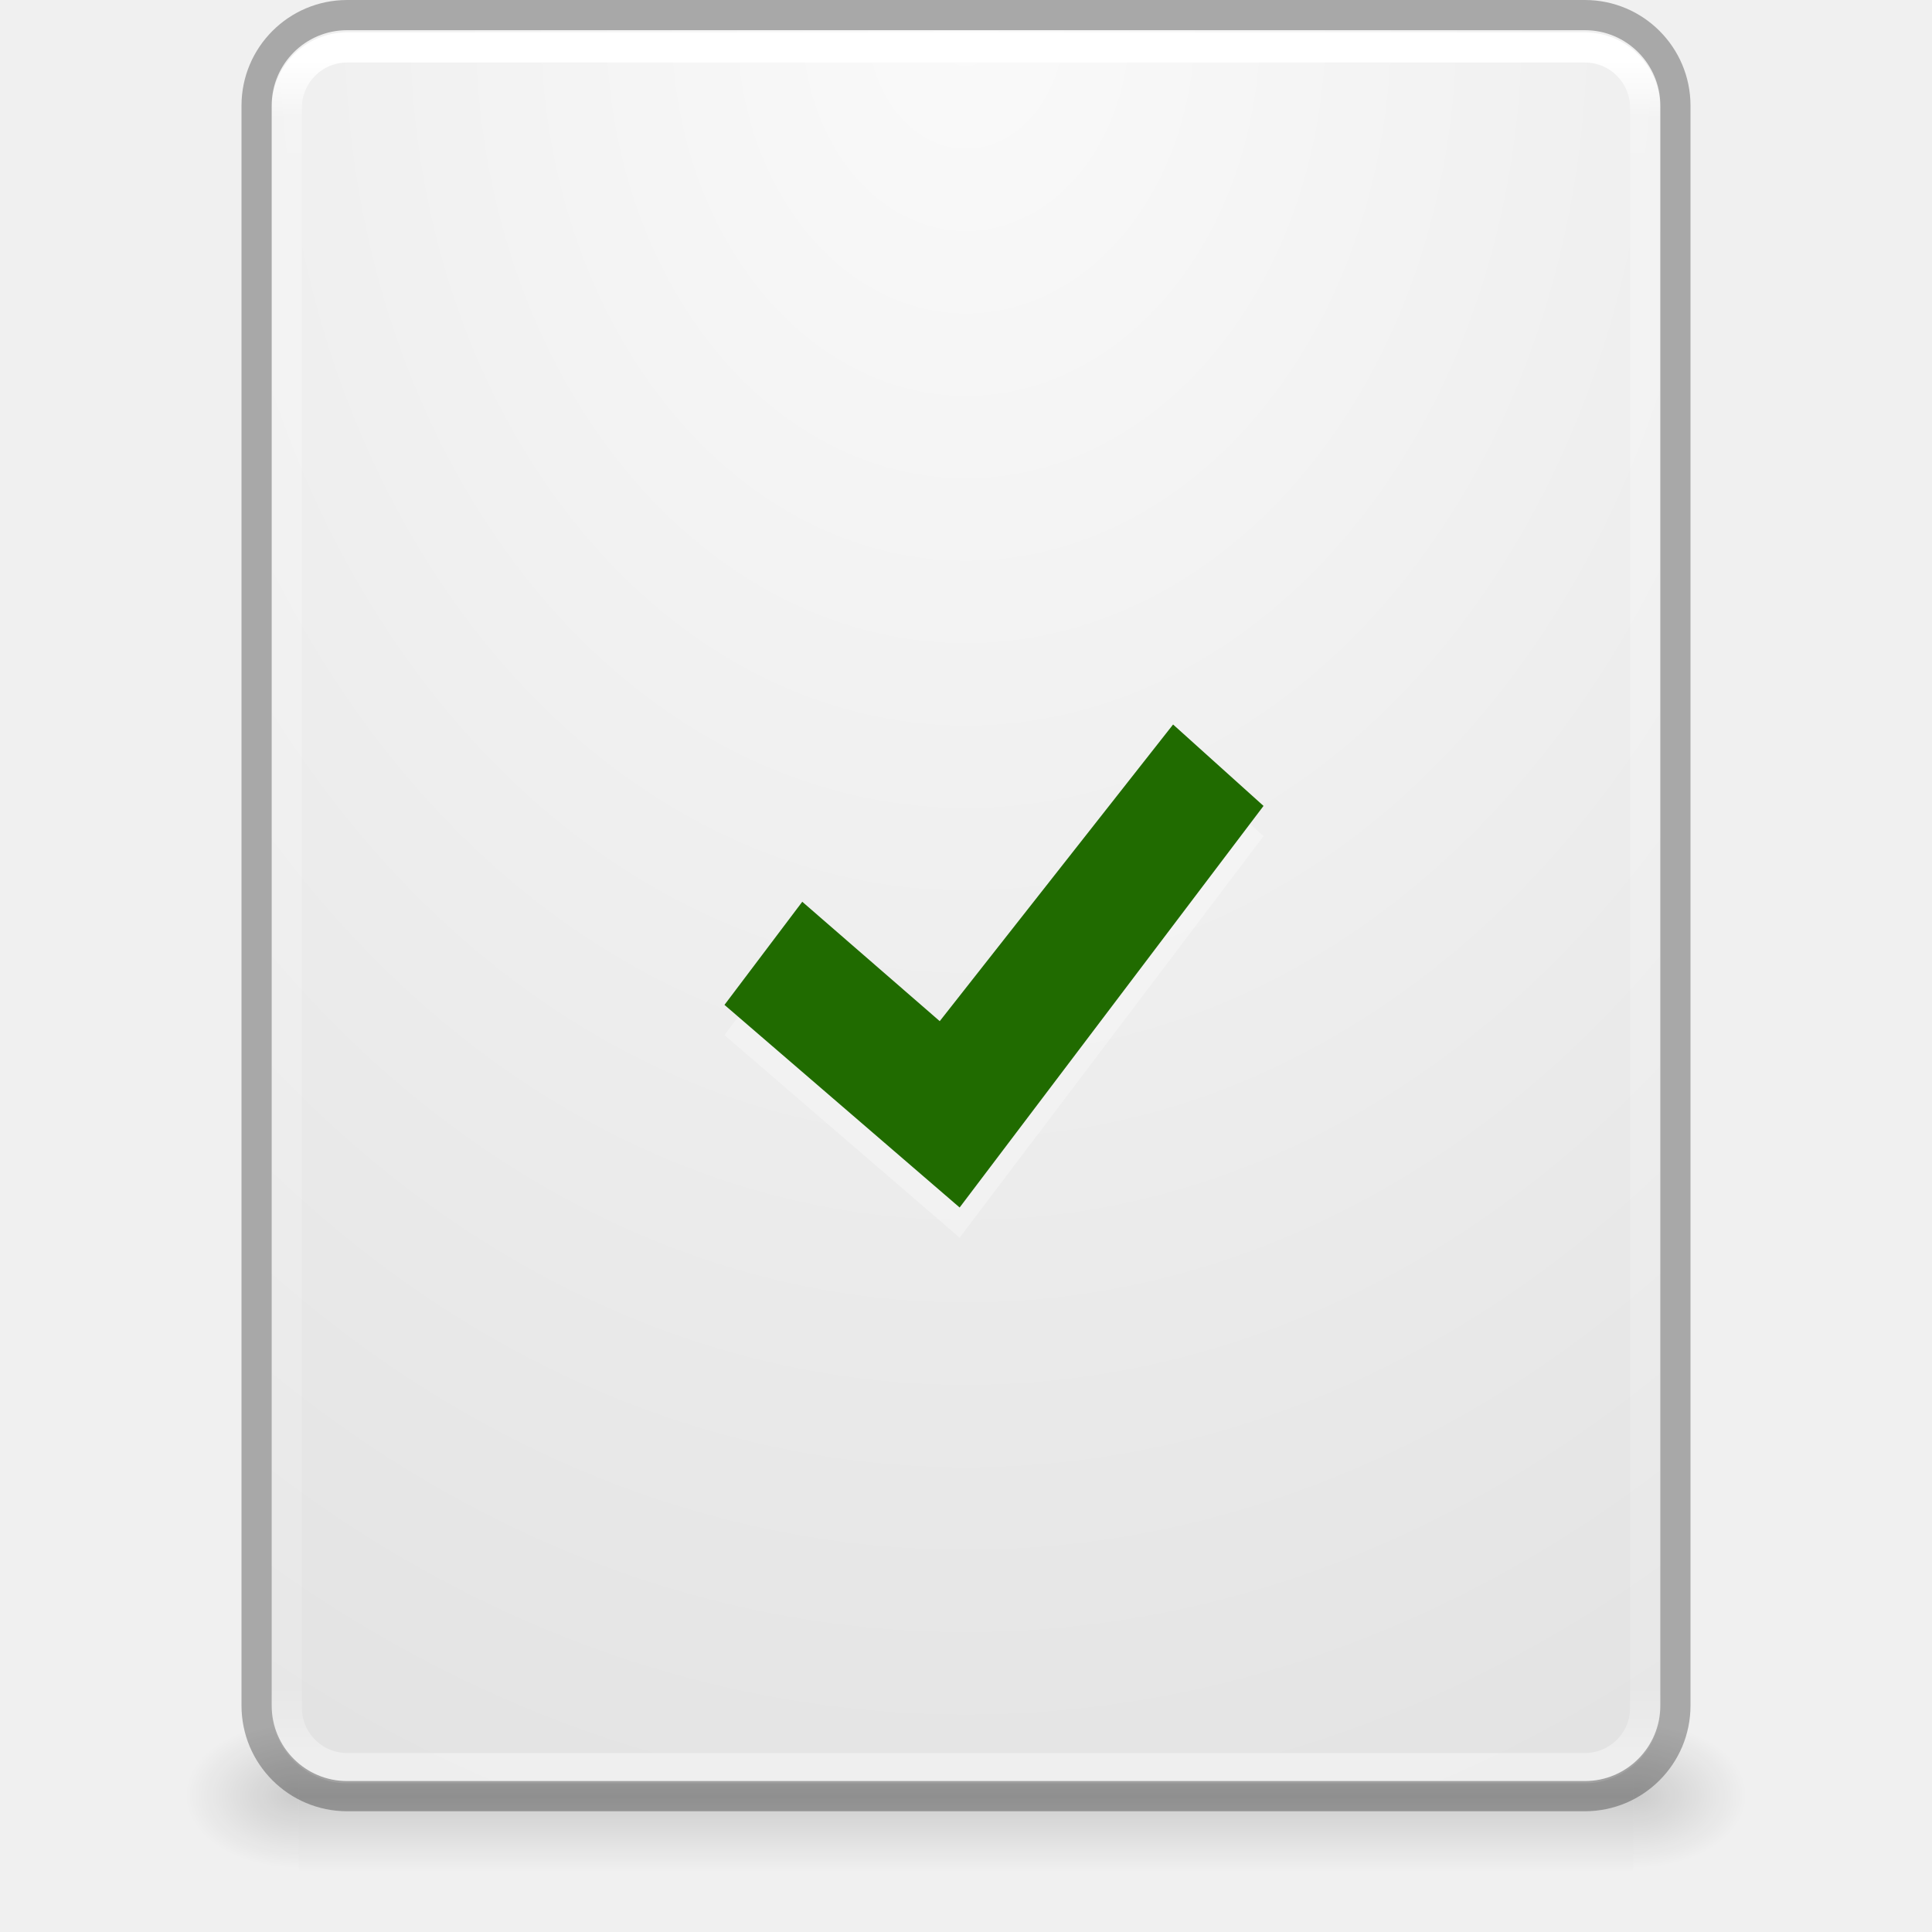
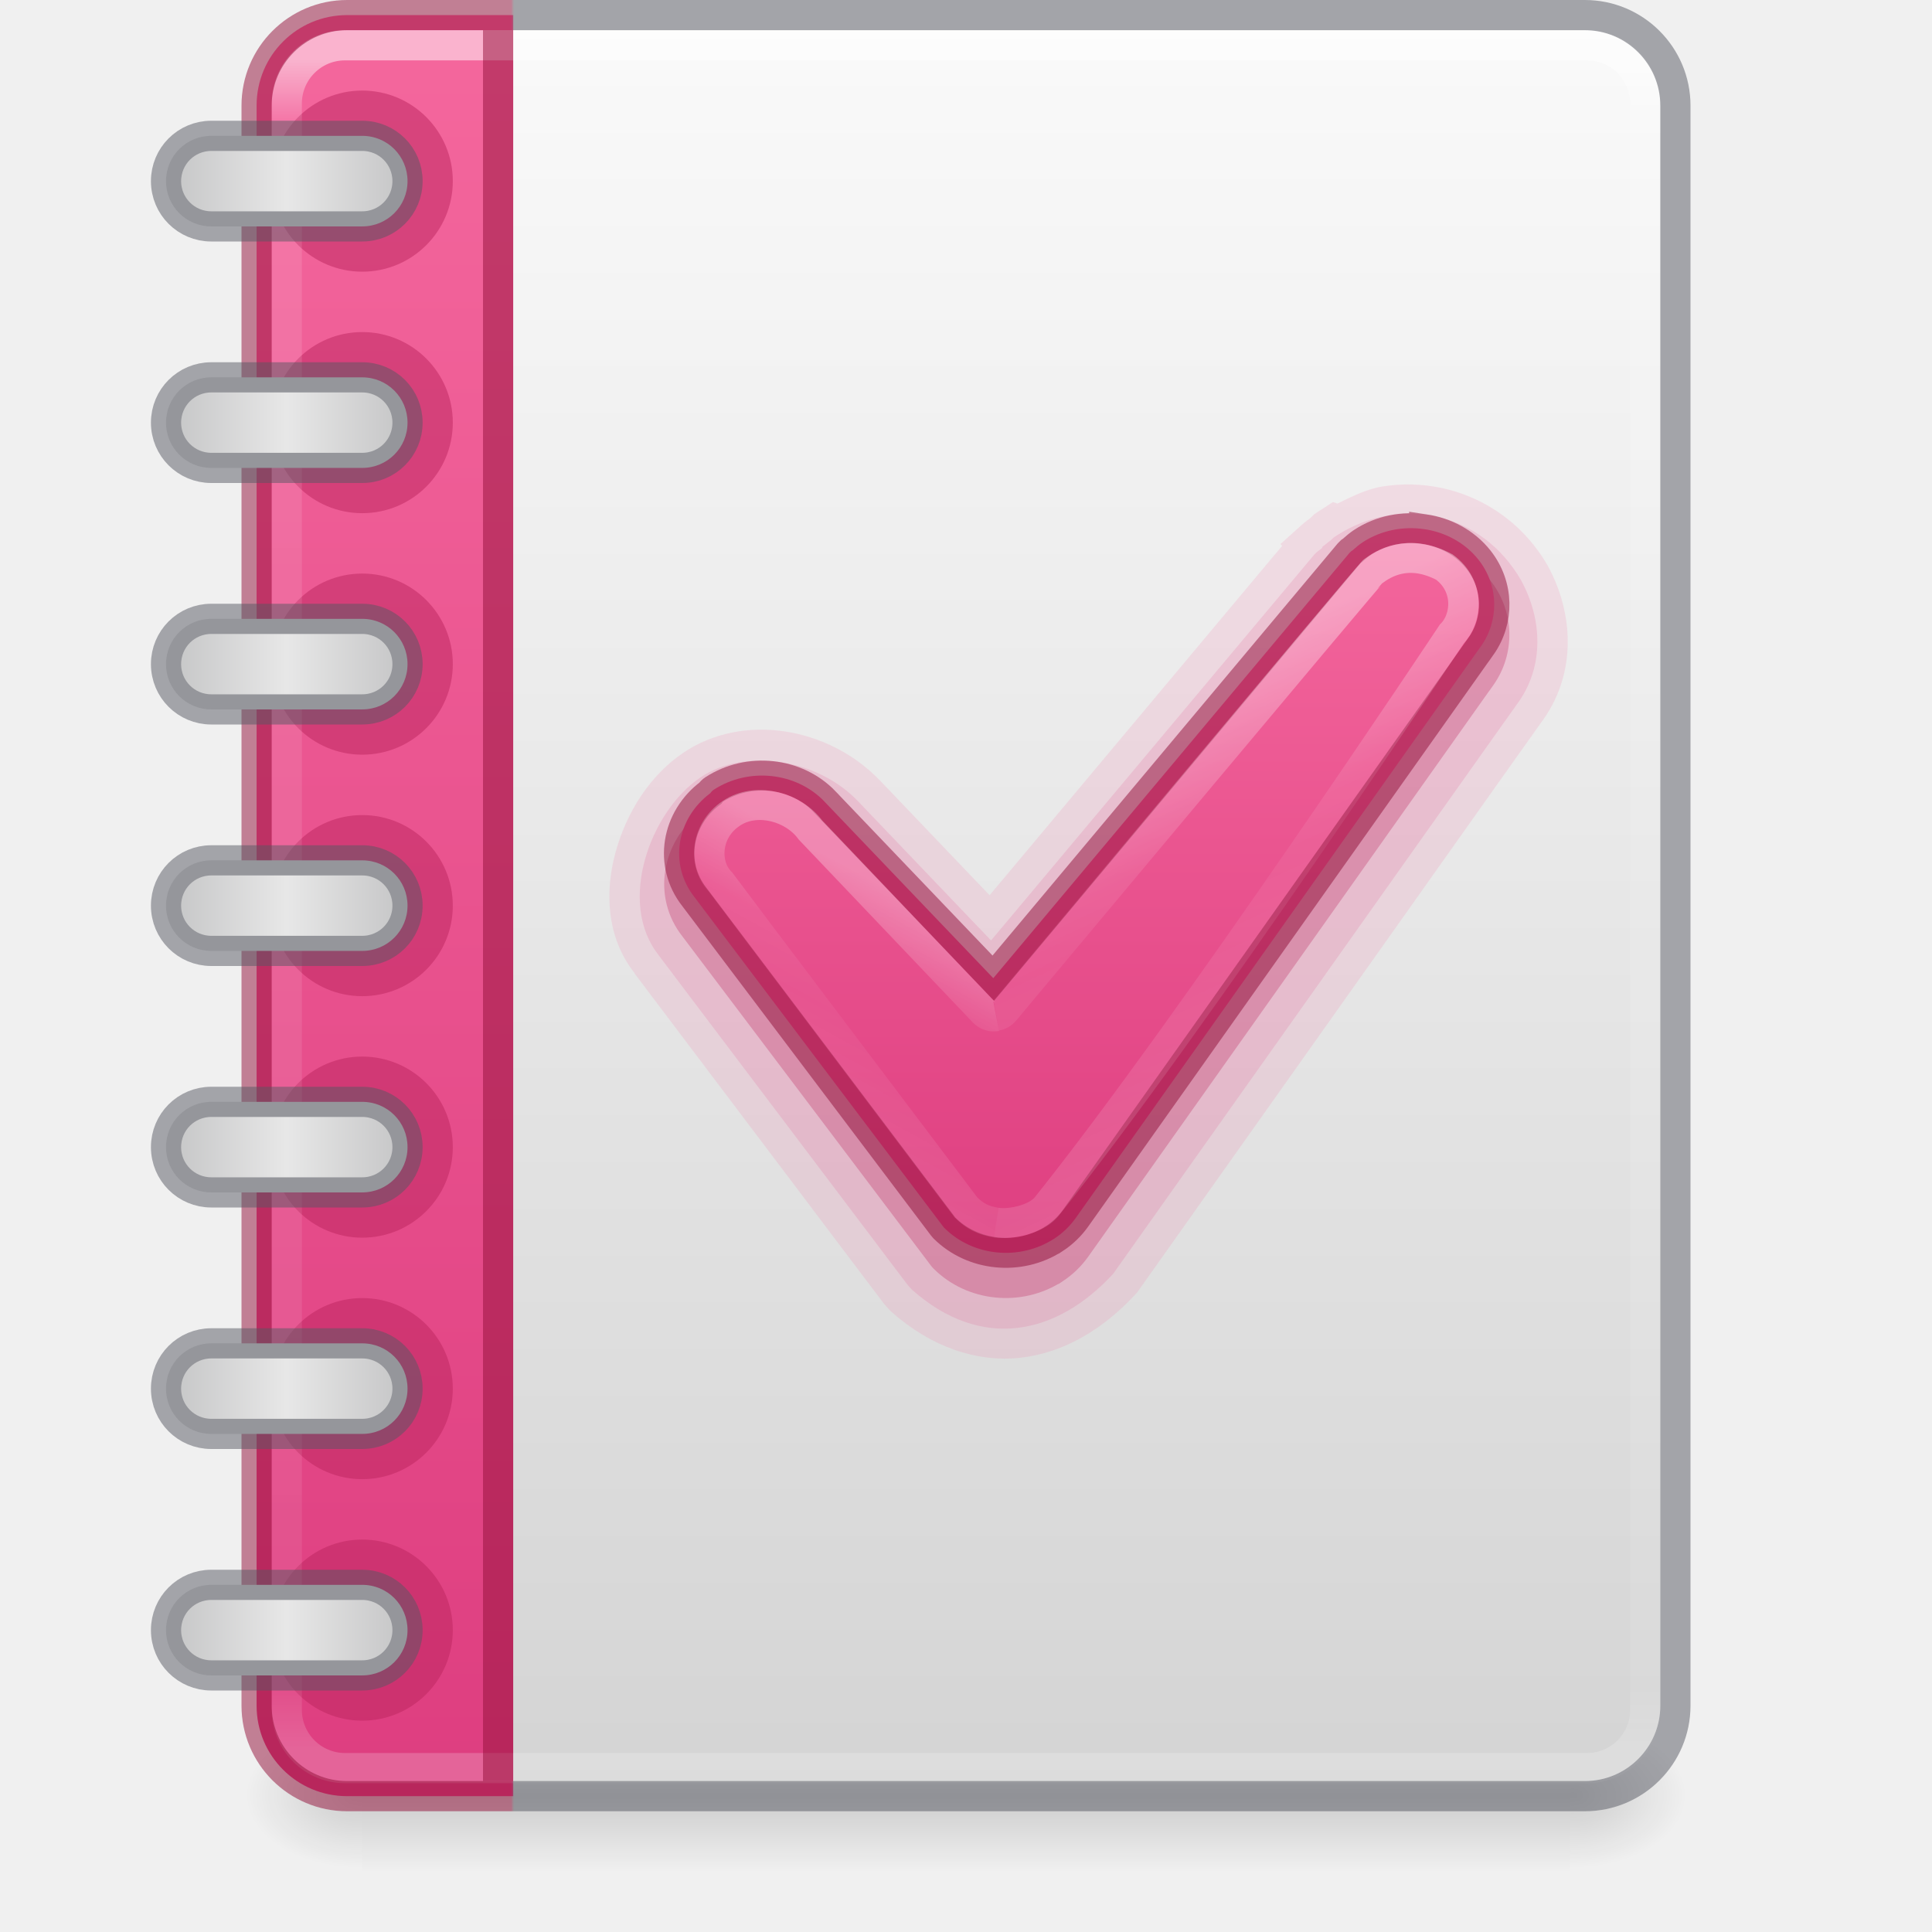
<svg xmlns="http://www.w3.org/2000/svg" xmlns:xlink="http://www.w3.org/1999/xlink" version="1.1" width="64" height="64" id="svg3844">
  <defs id="defs3846">
+     <linearGradient id="linearGradient1058">
+       <stop style="stop-color:#abacae;stop-opacity:1" offset="0" id="stop1054" />
+       <stop style="stop-color:#fafafa;stop-opacity:1" offset="0.5" id="stop1062" />
+       <stop style="stop-color:#abacae;stop-opacity:1" offset="1" id="stop1056" />
+     </linearGradient>
+     <linearGradient id="linearGradient963">
+       <stop style="stop-color:#910e38;stop-opacity:1" offset="0" id="stop959" />
+       <stop style="stop-color:#910e38;stop-opacity:1" offset="0.186" id="stop967" />
+       <stop style="stop-color:#555761;stop-opacity:1" offset="0.188" id="stop969" />
+       <stop style="stop-color:#555761;stop-opacity:1" offset="1" id="stop961" />
+     </linearGradient>
+     <linearGradient id="linearGradient941">
+       <stop style="stop-color:#f4679d;stop-opacity:1" offset="0" id="stop937" />
+       <stop style="stop-color:#de3e80;stop-opacity:1" offset="1" id="stop939" />
+     </linearGradient>
+     <linearGradient id="linearGradient888">
+       <stop id="stop884" style="stop-color:#fafafa;stop-opacity:1" offset="0" />
+       <stop id="stop886" style="stop-color:#d4d4d4;stop-opacity:1" offset="1" />
+     </linearGradient>
    <linearGradient x1="-51.786" y1="50.786" x2="-51.786" y2="2.906" id="linearGradient3033" xlink:href="#linearGradient3104-6" gradientUnits="userSpaceOnUse" gradientTransform="matrix(1.084352,0,0,1.199737,79.55086,-4.16286)" />
    <linearGradient id="linearGradient3104-6">
      <stop id="stop3106-3" style="stop-color:#000000;stop-opacity:0.318" offset="0" />
      <stop id="stop3108-9" style="stop-color:#000000;stop-opacity:0.24" offset="1" />
    </linearGradient>
    <linearGradient x1="24" y1="5.864" x2="24" y2="42.176" id="linearGradient3093" xlink:href="#linearGradient3977-4" gradientUnits="userSpaceOnUse" gradientTransform="matrix(1.216216,0,0,1.540538,2.810818,-6.97295)" />
    <linearGradient id="linearGradient3977-4">
      <stop id="stop3979-7" style="stop-color:#ffffff;stop-opacity:1" offset="0" />
      <stop id="stop3981-6" style="stop-color:#ffffff;stop-opacity:0.235" offset="0" />
      <stop id="stop3983-5" style="stop-color:#ffffff;stop-opacity:0.157" offset="1" />
      <stop id="stop3985-6" style="stop-color:#ffffff;stop-opacity:0.392" offset="1" />
    </linearGradient>
    <linearGradient x1="25.132" y1="0.985" x2="25.132" y2="47.013" id="linearGradient3096" xlink:href="#linearGradient3600-9" gradientUnits="userSpaceOnUse" gradientTransform="matrix(1.314283,0,0,1.260239,0.4572141,-2.17932)" />
    <linearGradient id="linearGradient3600-9">
      <stop id="stop3602-3" style="stop-color:#f4f4f4;stop-opacity:1" offset="0" />
      <stop id="stop3604-7" style="stop-color:#dbdbdb;stop-opacity:1" offset="1" />
    </linearGradient>
-     <radialGradient cx="605.714" cy="486.648" r="117.143" fx="605.714" fy="486.648" id="radialGradient3153" xlink:href="#linearGradient5060" gradientUnits="userSpaceOnUse" gradientTransform="matrix(0.03132633,0,0,0.02058823,35.22086,49.45142)" />
+     <radialGradient cx="605.714" cy="486.648" r="117.143" fx="605.714" fy="486.648" id="radialGradient3153" xlink:href="#linearGradient5060" gradientUnits="userSpaceOnUse" gradientTransform="matrix(0.03212956,0,0,0.02058823,32.63679,49.45142)" />
    <linearGradient id="linearGradient5060">
      <stop id="stop5062" style="stop-color:#000000;stop-opacity:1" offset="0" />
      <stop id="stop5064" style="stop-color:#000000;stop-opacity:0" offset="1" />
    </linearGradient>
-     <radialGradient cx="605.714" cy="486.648" r="117.143" fx="605.714" fy="486.648" id="radialGradient3156" xlink:href="#linearGradient5060" gradientUnits="userSpaceOnUse" gradientTransform="matrix(-0.03132632,0,0,0.02058823,28.77914,49.45142)" />
+     <radialGradient cx="605.714" cy="486.648" r="117.143" fx="605.714" fy="486.648" id="radialGradient3156" xlink:href="#linearGradient5060" gradientUnits="userSpaceOnUse" gradientTransform="matrix(-0.03212956,0,0,0.02058823,31.36322,49.45142)" />
    <linearGradient id="linearGradient5048">
      <stop id="stop5050" style="stop-color:#000000;stop-opacity:0" offset="0" />
      <stop id="stop5056" style="stop-color:#000000;stop-opacity:1" offset="0.5" />
      <stop id="stop5052" style="stop-color:#000000;stop-opacity:0" offset="1" />
    </linearGradient>
-     <linearGradient x1="302.857" y1="366.648" x2="302.857" y2="609.505" id="linearGradient3842" xlink:href="#linearGradient5048" gradientUnits="userSpaceOnUse" gradientTransform="matrix(0.09153846,0,0,0.02058823,-1.084616,49.45142)" />
+     <linearGradient x1="302.857" y1="366.648" x2="302.857" y2="609.505" id="linearGradient3842" xlink:href="#linearGradient5048" gradientUnits="userSpaceOnUse" gradientTransform="matrix(0.08284024,0,0,0.02058823,2.059171,49.45142)" />
    <linearGradient id="linearGradient3924-2-2-5-8">
      <stop id="stop3926-9-4-9-6" style="stop-color:#ffffff;stop-opacity:1" offset="0" />
      <stop id="stop3928-9-8-6-5" style="stop-color:#ffffff;stop-opacity:0.235" offset="0.035" />
      <stop id="stop3930-3-5-1-7" style="stop-color:#ffffff;stop-opacity:0.157" offset="0.964" />
      <stop id="stop3932-8-0-4-8" style="stop-color:#ffffff;stop-opacity:0.392" offset="1" />
    </linearGradient>
    <radialGradient cx="4.993" cy="43.5" r="2.5" fx="4.993" fy="43.5" id="radialGradient3337-2-2" xlink:href="#linearGradient3688-166-749-4-0-3-8" gradientUnits="userSpaceOnUse" gradientTransform="matrix(3.163875,0,0,1,-30.74401,17.83141)" />
    <linearGradient id="linearGradient3688-166-749-4-0-3-8">
      <stop id="stop2883-4-0-1-8" style="stop-color:#181818;stop-opacity:1" offset="0" />
      <stop id="stop2885-9-2-9-6" style="stop-color:#181818;stop-opacity:0" offset="1" />
    </linearGradient>
    <radialGradient cx="4.993" cy="43.5" r="2.5" fx="4.993" fy="43.5" id="radialGradient3339-1-4" xlink:href="#linearGradient3688-166-749-4-0-3-8" gradientUnits="userSpaceOnUse" gradientTransform="matrix(3.163875,0,0,1,43.33813,-104.8314)" />
    <linearGradient id="linearGradient3702-501-757-8-4-1-1">
      <stop id="stop2895-8-9-9-1" style="stop-color:#181818;stop-opacity:0" offset="0" />
      <stop id="stop2897-7-8-7-7" style="stop-color:#181818;stop-opacity:1" offset="0.5" />
      <stop id="stop2899-4-5-1-5" style="stop-color:#181818;stop-opacity:0" offset="1" />
    </linearGradient>
    <linearGradient gradientTransform="matrix(1.57895,0,0,0.7142857,-74.93587,30.25998)" x1="25.058" y1="47.028" x2="25.058" y2="39.999" id="linearGradient13984" xlink:href="#linearGradient3702-501-757-8-4-1-1" gradientUnits="userSpaceOnUse" />
    <linearGradient id="linearGradient4632-92-3-0-8-1">
      <stop id="stop4634-68-8-0-2-9" style="stop-color:#fafafa;stop-opacity:1" offset="0" />
      <stop id="stop4636-8-21-7-1-4" style="stop-color:#e1e1e1;stop-opacity:1" offset="1" />
    </linearGradient>
    <linearGradient xlink:href="#linearGradient3924-2-2-5-8" id="linearGradient3647" gradientUnits="userSpaceOnUse" gradientTransform="matrix(1.216216,0,0,1.540541,2.810807,-6.901716)" x1="24" y1="5.778" x2="24" y2="42.129" />
-     <radialGradient xlink:href="#linearGradient4632-92-3-0-8-1" id="radialGradient3651" gradientUnits="userSpaceOnUse" gradientTransform="matrix(0,2.481472,-1.968064,1.0801074e-8,40.54517,-78.57382)" cx="32" cy="4.342" fx="32" fy="4.342" r="27.5" />
+     <radialGradient xlink:href="#linearGradient4632-92-3-0-8-1" id="radialGradient3651" gradientUnits="userSpaceOnUse" gradientTransform="matrix(0,2.524256,-2.010848,1.09873e-8,40.73093,-80.44578)" cx="32" cy="4.342" fx="32" fy="4.342" r="27.5" />
+     <linearGradient xlink:href="#linearGradient888" id="linearGradient882" x1="31.337" y1="0.516" x2="31.337" y2="59.415" gradientUnits="userSpaceOnUse" />
+     <linearGradient xlink:href="#linearGradient941" id="linearGradient943" x1="14" y1="1" x2="14" y2="59" gradientUnits="userSpaceOnUse" />
+     <linearGradient xlink:href="#linearGradient963" id="linearGradient965" x1="8" y1="30" x2="56" y2="30" gradientUnits="userSpaceOnUse" />
+     <linearGradient xlink:href="#linearGradient1058" id="linearGradient1060" x1="5" y1="30" x2="14" y2="30" gradientUnits="userSpaceOnUse" />
+     <linearGradient xlink:href="#linearGradient1667" id="linearGradient2068-3-3-3" gradientUnits="userSpaceOnUse" x1="32.497" y1="103.041" x2="32.497" y2="131.956" gradientTransform="matrix(0.8738451,0,0,0.8733849,-65.73854,-74.92643)" />
+     <linearGradient id="linearGradient1667">
+       <stop id="stop1663" style="stop-color:#f4679d;stop-opacity:1" offset="0" />
+       <stop id="stop1665" style="stop-color:#de3e80;stop-opacity:1" offset="1" />
+     </linearGradient>
+     <linearGradient xlink:href="#linearGradient1915" id="linearGradient1641" gradientUnits="userSpaceOnUse" gradientTransform="matrix(0.8738451,0,0,0.8733849,-65.73854,-74.92643)" x1="33.948" y1="121.975" x2="28.964" y2="130.946" />
+     <linearGradient id="linearGradient1915">
+       <stop id="stop1907" style="stop-color:#ffffff;stop-opacity:1" offset="0" />
+       <stop id="stop1909" style="stop-color:#ffffff;stop-opacity:0.235" offset="0.3" />
+       <stop id="stop1911" style="stop-color:#ffffff;stop-opacity:0.157" offset="0.5" />
+       <stop id="stop1913" style="stop-color:#ffffff;stop-opacity:0.392" offset="1" />
+     </linearGradient>
+     <linearGradient xlink:href="#linearGradient1825" id="linearGradient1643" gradientUnits="userSpaceOnUse" gradientTransform="matrix(0.8738451,0,0,0.8733849,-65.73854,-74.92643)" x1="30.957" y1="112.008" x2="38.931" y2="128.952" />
+     <linearGradient id="linearGradient1825">
+       <stop id="stop1817" style="stop-color:#ffffff;stop-opacity:1" offset="0" />
+       <stop id="stop1819" style="stop-color:#ffffff;stop-opacity:0.235" offset="0.333" />
+       <stop id="stop1821" style="stop-color:#ffffff;stop-opacity:0.157" offset="0.429" />
+       <stop id="stop1823" style="stop-color:#ffffff;stop-opacity:0.392" offset="1" />
+     </linearGradient>
  </defs>
-   <rect style="display:inline;overflow:visible;visibility:visible;opacity:0.15;fill:url(#linearGradient3842);fill-opacity:1;fill-rule:nonzero;stroke:none;stroke-width:1;marker:none" id="rect2879" y="57" x="9.9" height="5" width="44.2" />
-   <path style="display:inline;overflow:visible;visibility:visible;opacity:0.15;fill:url(#radialGradient3156);fill-opacity:1;fill-rule:nonzero;stroke:none;stroke-width:1;marker:none" id="path2881" d="m 9.9,57 c 0,0 0,5 0,5 -1.613,0.01 -3.9,-1.12 -3.9,-2.5 0,-1.38 1.8,-2.499 3.9,-2.499 z" />
-   <path style="display:inline;overflow:visible;visibility:visible;opacity:0.15;fill:url(#radialGradient3153);fill-opacity:1;fill-rule:nonzero;stroke:none;stroke-width:1;marker:none" id="path2883" d="m 54.1,57 c 0,0 0,5 0,5 C 55.713,62.01 58,60.88 58,59.5 c 0,-1.38 -1.8,-2.499 -3.9,-2.499 z" />
-   <rect width="46" height="58" rx="2.5" ry="2.5" x="9" y="1" id="rect5505-21-3-8-5-2" style="color:#000000;display:inline;overflow:visible;visibility:visible;fill:url(#radialGradient3651);fill-opacity:1;fill-rule:nonzero;stroke:none;stroke-width:1;marker:none;enable-background:accumulate" />
-   <rect width="45" height="57" rx="2" ry="2" x="9.5" y="1.571" id="rect6741-5-0-2-3" style="fill:none;stroke:url(#linearGradient3647);stroke-width:1;stroke-linecap:round;stroke-linejoin:round;stroke-miterlimit:4;stroke-dasharray:none;stroke-dashoffset:0;stroke-opacity:1" />
-   <rect width="47" height="59" rx="3" ry="3" x="8.5" y="0.5" id="rect5505-21-3-8-9-1-1" style="color:#000000;display:inline;overflow:visible;visibility:visible;opacity:0.3;fill:none;stroke:#000000;stroke-width:1;stroke-linecap:butt;stroke-linejoin:miter;stroke-miterlimit:4;stroke-dasharray:none;stroke-dashoffset:0;stroke-opacity:1;marker:none;enable-background:accumulate" />
-   <path d="M 38.86,25 41.857,27.697 31.789,41 l -7.79,-6.712 2.577,-3.416 4.554,3.955 z" id="path2922-6-6-0-9-4-2-7" style="color:#000000;display:inline;overflow:visible;visibility:visible;opacity:0.3;fill:#ffffff;fill-opacity:1;fill-rule:nonzero;stroke:none;stroke-width:1.646;marker:none;enable-background:accumulate" />
-   <path d="m 38.86,24 2.996,2.697 -10.067,13.303 -7.79,-6.712 2.577,-3.416 4.554,3.955 z" id="path2922-6-6-0-9-4-2" style="color:#000000;display:inline;overflow:visible;visibility:visible;opacity:1;fill:#206b00;fill-opacity:1;fill-rule:nonzero;stroke:none;stroke-width:1.646;marker:none;enable-background:accumulate" />
+   <rect style="display:inline;overflow:visible;visibility:visible;opacity:0.15;fill:url(#linearGradient3842);fill-opacity:1;fill-rule:nonzero;stroke:none;stroke-width:0.951;marker:none" id="rect2879" y="57" x="12" height="5" width="40" />
+   <path style="display:inline;overflow:visible;visibility:visible;opacity:0.15;fill:url(#radialGradient3156);fill-opacity:1;fill-rule:nonzero;stroke:none;stroke-width:1.013;marker:none" id="path2881" d="m 12,57 c 0,0 0,5 0,5 -1.655,0.01 -4,-1.12 -4,-2.5 0,-1.38 1.846,-2.499 4,-2.499 z" />
+   <path style="display:inline;overflow:visible;visibility:visible;opacity:0.15;fill:url(#radialGradient3153);fill-opacity:1;fill-rule:nonzero;stroke:none;stroke-width:1.013;marker:none" id="path2883" d="m 52,57 c 0,0 0,5 0,5 1.655,0.01 4,-1.12 4,-2.5 0,-1.38 -1.846,-2.499 -4,-2.499 z" />
+   <rect width="46" height="58" rx="2.5" ry="2.5" x="9" y="1" id="rect5505-21-3-8-5-2" style="color:#000000;display:inline;overflow:visible;visibility:visible;fill:url(#linearGradient882);fill-opacity:1;fill-rule:nonzero;stroke:none;stroke-width:1.019;marker:none;enable-background:accumulate" />
+   <path id="rect103" style="fill:url(#linearGradient943);fill-opacity:1;stroke:none;stroke-width:1" d="m 11.5,0.5 c -1.662,0 -3,1.338 -3,3 v 53 c 0,1.662 1.338,3 3,3 h 1.5 1 3 v -3 -53 -3 h -3 -1 z" />
+   <path id="path971" style="opacity:0.5;fill:#bc245d;stroke:#bc245d;stroke-width:1" d="M 12,3.5 A 2.5,2.5 0 0 0 9.5,6 2.5,2.5 0 0 0 12,8.5 2.5,2.5 0 0 0 14.5,6 2.5,2.5 0 0 0 12,3.5 Z m 0,8 A 2.5,2.5 0 0 0 9.5,14 2.5,2.5 0 0 0 12,16.5 2.5,2.5 0 0 0 14.5,14 2.5,2.5 0 0 0 12,11.5 Z m 0,8 A 2.5,2.5 0 0 0 9.5,22 2.5,2.5 0 0 0 12,24.5 2.5,2.5 0 0 0 14.5,22 2.5,2.5 0 0 0 12,19.5 Z m 0,8 A 2.5,2.5 0 0 0 9.5,30 2.5,2.5 0 0 0 12,32.5 2.5,2.5 0 0 0 14.5,30 2.5,2.5 0 0 0 12,27.5 Z m 0,8 A 2.5,2.5 0 0 0 9.5,38 2.5,2.5 0 0 0 12,40.5 2.5,2.5 0 0 0 14.5,38 2.5,2.5 0 0 0 12,35.5 Z m 0,8 A 2.5,2.5 0 0 0 9.5,46 2.5,2.5 0 0 0 12,48.5 2.5,2.5 0 0 0 14.5,46 2.5,2.5 0 0 0 12,43.5 Z m 0,8 A 2.5,2.5 0 0 0 9.5,54 2.5,2.5 0 0 0 12,56.5 2.5,2.5 0 0 0 14.5,54 2.5,2.5 0 0 0 12,51.5 Z" />
+   <rect width="45" height="57.071" rx="1.929" ry="1.929" x="9.5" y="1.5" id="rect6741-5-0-2-3" style="opacity:0.5;fill:none;stroke:url(#linearGradient3647);stroke-width:1;stroke-linecap:round;stroke-linejoin:round;stroke-miterlimit:4;stroke-dasharray:none;stroke-dashoffset:0;stroke-opacity:1" />
+   <rect width="47" height="59" rx="3" ry="3" x="8.5" y="0.5" id="rect5505-21-3-8-9-1-1" style="color:#000000;display:inline;overflow:visible;visibility:visible;opacity:0.5;fill:none;stroke:url(#linearGradient965);stroke-width:1;stroke-linecap:butt;stroke-linejoin:miter;stroke-miterlimit:4;stroke-dasharray:none;stroke-dashoffset:0;stroke-opacity:1;marker:none;enable-background:accumulate" />
+   <path id="rect63" style="fill:#d4d4d4;stroke:none;stroke-width:1" d="M 7,4.5 C 6.169,4.5 5.5,5.169 5.5,6 5.5,6.831 6.169,7.5 7,7.5 h 5 C 12.831,7.5 13.5,6.831 13.5,6 13.5,5.169 12.831,4.5 12,4.5 Z m 0,8 c -0.831,0 -1.5,0.669 -1.5,1.5 0,0.831 0.669,1.5 1.5,1.5 h 5 c 0.831,0 1.5,-0.669 1.5,-1.5 0,-0.831 -0.669,-1.5 -1.5,-1.5 z m 0,8 c -0.831,0 -1.5,0.669 -1.5,1.5 0,0.831 0.669,1.5 1.5,1.5 h 5 c 0.831,0 1.5,-0.669 1.5,-1.5 0,-0.831 -0.669,-1.5 -1.5,-1.5 z m 0,8 c -0.831,0 -1.5,0.669 -1.5,1.5 0,0.831 0.669,1.5 1.5,1.5 h 5 c 0.831,0 1.5,-0.669 1.5,-1.5 0,-0.831 -0.669,-1.5 -1.5,-1.5 z m 0,8 c -0.831,0 -1.5,0.669 -1.5,1.5 0,0.831 0.669,1.5 1.5,1.5 h 5 c 0.831,0 1.5,-0.669 1.5,-1.5 0,-0.831 -0.669,-1.5 -1.5,-1.5 z m 0,8 c -0.831,0 -1.5,0.669 -1.5,1.5 0,0.831 0.669,1.5 1.5,1.5 h 5 c 0.831,0 1.5,-0.669 1.5,-1.5 0,-0.831 -0.669,-1.5 -1.5,-1.5 z m 0,8 c -0.831,0 -1.5,0.669 -1.5,1.5 0,0.831 0.669,1.5 1.5,1.5 h 5 c 0.831,0 1.5,-0.669 1.5,-1.5 0,-0.831 -0.669,-1.5 -1.5,-1.5 z" />
+   <path id="path101" style="opacity:0.5;fill:url(#linearGradient1060);fill-opacity:1;stroke:#555761;stroke-width:1" d="M 7,4.5 C 6.169,4.5 5.5,5.169 5.5,6 5.5,6.831 6.169,7.5 7,7.5 h 5 C 12.831,7.5 13.5,6.831 13.5,6 13.5,5.169 12.831,4.5 12,4.5 Z m 0,8 c -0.831,0 -1.5,0.669 -1.5,1.5 0,0.831 0.669,1.5 1.5,1.5 h 5 c 0.831,0 1.5,-0.669 1.5,-1.5 0,-0.831 -0.669,-1.5 -1.5,-1.5 z m 0,8 c -0.831,0 -1.5,0.669 -1.5,1.5 0,0.831 0.669,1.5 1.5,1.5 h 5 c 0.831,0 1.5,-0.669 1.5,-1.5 0,-0.831 -0.669,-1.5 -1.5,-1.5 z m 0,8 c -0.831,0 -1.5,0.669 -1.5,1.5 0,0.831 0.669,1.5 1.5,1.5 h 5 c 0.831,0 1.5,-0.669 1.5,-1.5 0,-0.831 -0.669,-1.5 -1.5,-1.5 z m 0,8 c -0.831,0 -1.5,0.669 -1.5,1.5 0,0.831 0.669,1.5 1.5,1.5 h 5 c 0.831,0 1.5,-0.669 1.5,-1.5 0,-0.831 -0.669,-1.5 -1.5,-1.5 z m 0,8 c -0.831,0 -1.5,0.669 -1.5,1.5 0,0.831 0.669,1.5 1.5,1.5 h 5 c 0.831,0 1.5,-0.669 1.5,-1.5 0,-0.831 -0.669,-1.5 -1.5,-1.5 z m 0,8 c -0.831,0 -1.5,0.669 -1.5,1.5 0,0.831 0.669,1.5 1.5,1.5 h 5 c 0.831,0 1.5,-0.669 1.5,-1.5 0,-0.831 -0.669,-1.5 -1.5,-1.5 z" />
+   <g id="g934" transform="matrix(0.9997025,0,0,0.9840321,72.54999,2.243571)" style="stroke-width:1.008">
+     <path style="color:#000000;font-style:normal;font-variant:normal;font-weight:normal;font-stretch:normal;font-size:medium;line-height:normal;font-family:sans-serif;font-variant-ligatures:normal;font-variant-position:normal;font-variant-caps:normal;font-variant-numeric:normal;font-variant-alternates:normal;font-variant-east-asian:normal;font-feature-settings:normal;font-variation-settings:normal;text-indent:0;text-align:start;text-decoration:none;text-decoration-line:none;text-decoration-style:solid;text-decoration-color:#000000;letter-spacing:normal;word-spacing:normal;text-transform:none;writing-mode:lr-tb;direction:ltr;text-orientation:mixed;dominant-baseline:auto;baseline-shift:baseline;text-anchor:start;white-space:normal;shape-padding:0;shape-margin:0;inline-size:0;clip-rule:nonzero;display:inline;overflow:visible;visibility:visible;opacity:0.15;isolation:auto;mix-blend-mode:normal;color-interpolation:sRGB;color-interpolation-filters:linearRGB;solid-color:#000000;solid-opacity:1;vector-effect:none;fill:#f4679d;fill-opacity:1;fill-rule:nonzero;stroke:none;stroke-linecap:butt;stroke-linejoin:miter;stroke-miterlimit:4;stroke-dasharray:none;stroke-dashoffset:0;stroke-opacity:1;marker:none;color-rendering:auto;image-rendering:auto;shape-rendering:auto;text-rendering:auto;enable-background:accumulate;stop-color:#000000;stop-opacity:1" d="m -26.752,14.094 c -0.517,0.083 -1.009,0.333 -1.5,0.576 l -0.152,-0.049 -0.391,0.258 -0.014,0.008 -0.211,0.141 -0.119,0.119 c -0.035,0.028 -0.068,0.056 -0.1,0.082 l -0.025,0.014 -0.062,0.053 c 0.022,-0.019 -0.024,0.012 -0.119,0.1 l -0.697,0.637 0.053,0.066 -9.691,11.758 -3.441,-3.66 -0.199,-0.211 c -1.708,-1.8 -4.54,-2.28 -6.512,-0.924 -1.093,0.752 -1.864,1.972 -2.234,3.314 -0.369,1.338 -0.317,2.883 0.611,4.09 0.003,0.004 0.001,0.008 0.004,0.012 0.001,0.002 0.012,0.017 0.012,0.018 9e-6,1.5e-5 -10e-7,0.002 0,0.002 l 8.203,11.037 c 0.083,0.112 0.167,0.209 0.246,0.291 l 0.006,0.006 0.012,0.012 0.025,0.027 0.02,0.016 c 1.312,1.183 2.833,1.706 4.279,1.539 1.446,-0.167 2.748,-0.973 3.809,-2.143 l 0.045,-0.049 12.711,-18.221 h 0.002 l 0.701,-1.004 0.004,-0.004 0.051,-0.074 c 1.094,-1.575 0.998,-3.574 0.141,-5.162 l -0.004,-0.01 -0.006,-0.01 c -1.151,-2.025 -3.343,-2.994 -5.455,-2.654 z m -24.973,16.043 c 9.16e-4,0.004 0.004,0.018 0.004,0.018 8.3e-5,2.77e-4 0.05,0.096 0.1,0.189 -0.049,-0.098 -0.104,-0.207 -0.104,-0.207 z" id="path941" />
+     <path style="color:#000000;font-style:normal;font-variant:normal;font-weight:normal;font-stretch:normal;font-size:medium;line-height:normal;font-family:sans-serif;font-variant-ligatures:normal;font-variant-position:normal;font-variant-caps:normal;font-variant-numeric:normal;font-variant-alternates:normal;font-variant-east-asian:normal;font-feature-settings:normal;font-variation-settings:normal;text-indent:0;text-align:start;text-decoration:none;text-decoration-line:none;text-decoration-style:solid;text-decoration-color:#000000;letter-spacing:normal;word-spacing:normal;text-transform:none;writing-mode:lr-tb;direction:ltr;text-orientation:mixed;dominant-baseline:auto;baseline-shift:baseline;text-anchor:start;white-space:normal;shape-padding:0;shape-margin:0;inline-size:0;clip-rule:nonzero;display:inline;overflow:visible;visibility:visible;opacity:0.15;isolation:auto;mix-blend-mode:normal;color-interpolation:sRGB;color-interpolation-filters:linearRGB;solid-color:#000000;solid-opacity:1;vector-effect:none;fill:#de3e80;fill-opacity:1;fill-rule:nonzero;stroke:none;stroke-linecap:butt;stroke-linejoin:miter;stroke-miterlimit:4;stroke-dasharray:none;stroke-dashoffset:0;stroke-opacity:1;marker:none;color-rendering:auto;image-rendering:auto;shape-rendering:auto;text-rendering:auto;enable-background:accumulate;stop-color:#000000;stop-opacity:1" d="m -28.252,15.729 -0.127,0.084 -0.084,0.084 c -0.065,0.049 -0.132,0.104 -0.201,0.162 l -0.01,0.006 c -0.032,0.027 -0.06,0.045 -0.092,0.074 l 0.016,0.02 c -0.091,0.077 -0.197,0.141 -0.271,0.23 l -10.711,12.99 -4.283,-4.553 -0.037,-0.039 -0.002,-0.004 -0.1,-0.105 c -1.357,-1.431 -3.754,-1.786 -5.207,-0.787 -1.667,1.146 -2.762,4.203 -1.395,5.969 0.001,0.002 6.37e-4,0.004 0.002,0.006 l 8.225,11.066 c 0.054,0.073 0.111,0.138 0.162,0.191 l 0.006,0.006 0.008,0.008 c 2.292,2.066 4.785,1.541 6.666,-0.533 l 12.977,-18.6 h 0.002 l 0.451,-0.646 0.002,-0.002 c 0.851,-1.225 0.791,-2.796 0.082,-4.109 -1.279,-2.25 -3.937,-2.89 -6.078,-1.518 z" id="path935" />
+     <path style="color:#000000;font-style:normal;font-variant:normal;font-weight:normal;font-stretch:normal;font-size:medium;line-height:normal;font-family:sans-serif;font-variant-ligatures:normal;font-variant-position:normal;font-variant-caps:normal;font-variant-numeric:normal;font-variant-alternates:normal;font-variant-east-asian:normal;font-feature-settings:normal;font-variation-settings:normal;text-indent:0;text-align:start;text-decoration:none;text-decoration-line:none;text-decoration-style:solid;text-decoration-color:#000000;letter-spacing:normal;word-spacing:normal;text-transform:none;writing-mode:lr-tb;direction:ltr;text-orientation:mixed;dominant-baseline:auto;baseline-shift:baseline;text-anchor:start;white-space:normal;shape-padding:0;shape-margin:0;inline-size:0;clip-rule:nonzero;display:inline;overflow:visible;visibility:visible;opacity:0.3;isolation:auto;mix-blend-mode:normal;color-interpolation:sRGB;color-interpolation-filters:linearRGB;solid-color:#000000;solid-opacity:1;vector-effect:none;fill:#bc245d;fill-opacity:1;fill-rule:nonzero;stroke:none;stroke-linecap:butt;stroke-linejoin:miter;stroke-miterlimit:4;stroke-dasharray:none;stroke-dashoffset:0;stroke-opacity:1;marker:none;color-rendering:auto;image-rendering:auto;shape-rendering:auto;text-rendering:auto;enable-background:accumulate;stop-color:#000000;stop-opacity:1" d="m -25.418,16.034 -0.115,0.037 0.234,-0.02 z m 0.119,0.018 c -0.806,-0.122 -1.668,0.036 -2.396,0.518 l -0.041,0.027 -0.037,0.037 c -0.001,0.001 -0.003,0.003 -0.004,0.004 -0.113,0.083 -0.222,0.167 -0.309,0.246 l 0.09,-0.064 c -0.094,0.054 -0.179,0.127 -0.248,0.211 L -39.684,30.903 -44.75,25.518 l -0.135,-0.143 -0.002,-0.004 c -1.114,-1.174 -2.949,-1.365 -4.307,-0.473 h -0.002 l -0.002,0.002 c -0.061,0.041 -0.103,0.101 -0.152,0.154 -1.306,1.003 -1.633,2.871 -0.607,4.191 l 8.236,11.084 c 0.024,0.033 0.05,0.063 0.078,0.092 l 0.002,0.002 0.002,0.002 c 1.121,1.139 2.929,1.315 4.27,0.434 l 0.004,-0.002 c 0.338,-0.224 0.625,-0.507 0.852,-0.832 l 13.277,-19.031 h 0.002 l 0.15,-0.215 c 0.726,-1.046 0.711,-2.467 -0.098,-3.51 v -0.002 h -0.002 c -0.535,-0.686 -1.308,-1.095 -2.115,-1.217 z m -12.07,24.809 -0.273,0.082 h 0.15 z" id="path928" />
+     <path id="path859-59-98-9-4-7" style="font-variation-settings:normal;vector-effect:none;fill:url(#linearGradient2068-3-3-3);fill-opacity:1;stroke:#910e38;stroke-width:1.008;stroke-linecap:butt;stroke-linejoin:miter;stroke-miterlimit:4;stroke-dasharray:none;stroke-dashoffset:0;stroke-opacity:0.5;marker:none;stop-color:#000000" d="m -25.374,15.534 c -0.69,-0.104 -1.425,0.031 -2.043,0.44 a 0.406,0.406 0 0 0 -0.002,0.002 c -0.117,0.078 -0.223,0.17 -0.326,0.264 a 0.406,0.406 0 0 0 -0.111,0.094 l -11.802,14.315 -5.595,-5.945 a 0.406,0.406 0 0 0 0,-0.002 c -0.94,-0.992 -2.51,-1.158 -3.664,-0.399 a 0.406,0.406 0 0 0 -0.116,0.118 c -1.117,0.844 -1.386,2.393 -0.526,3.5 l 8.243,11.093 a 0.406,0.406 0 0 0 0.036,0.043 c 0.947,0.962 2.494,1.114 3.634,0.365 a 0.406,0.406 0 0 0 0.002,0 c 0.285,-0.189 0.527,-0.427 0.717,-0.699 l 13.427,-19.247 a 0.406,0.406 0 0 0 0.002,0 c 0.604,-0.87 0.594,-2.042 -0.082,-2.914 -0.449,-0.576 -1.104,-0.924 -1.794,-1.029 z" />
+     <path id="path859-59-9-4-7-5-2" style="font-variation-settings:normal;opacity:0.6;vector-effect:none;fill:none;fill-opacity:1;stroke:url(#linearGradient1641);stroke-width:1.008;stroke-linecap:butt;stroke-linejoin:miter;stroke-miterlimit:4;stroke-dasharray:none;stroke-dashoffset:0;stroke-opacity:0.5;marker:none;stop-color:#000000" d="m -39.562,31.931 c -0.147,0.028 -0.298,-0.021 -0.401,-0.129 l -5.748,-6.136 c -0.568,-0.784 -1.735,-1.093 -2.532,-0.626 -0.975,0.572 -1.032,1.787 -0.458,2.37 0.121,0.175 8.138,10.958 8.138,10.958 0.297,0.298 0.585,0.444 1,0.508" />
+     <path id="path859-59-9-7-8-3-2-2" style="font-variation-settings:normal;opacity:0.8;vector-effect:none;fill:none;fill-opacity:1;stroke:url(#linearGradient1643);stroke-width:1.008;stroke-linecap:butt;stroke-linejoin:miter;stroke-miterlimit:4;stroke-dasharray:none;stroke-dashoffset:0;stroke-opacity:0.5;marker:none;stop-color:#000000" d="m -39.562,38.877 c 0.493,0.076 1.302,-0.113 1.649,-0.508 4.856,-6.159 13.448,-19.308 13.448,-19.308 0.5,-0.508 0.61,-1.608 -0.245,-2.251 -1.23,-0.658 -2.045,-0.091 -2.348,0.131 -0.101,0.067 -12.239,14.824 -12.239,14.824 -0.066,0.079 -0.158,0.133 -0.26,0.151" />
+   </g>
+   <path style="opacity:0.5;fill:none;stroke:#910e38;stroke-width:1px;stroke-linecap:butt;stroke-linejoin:miter;stroke-opacity:1" d="M 16.5,1 V 59" id="path932" />
</svg>
